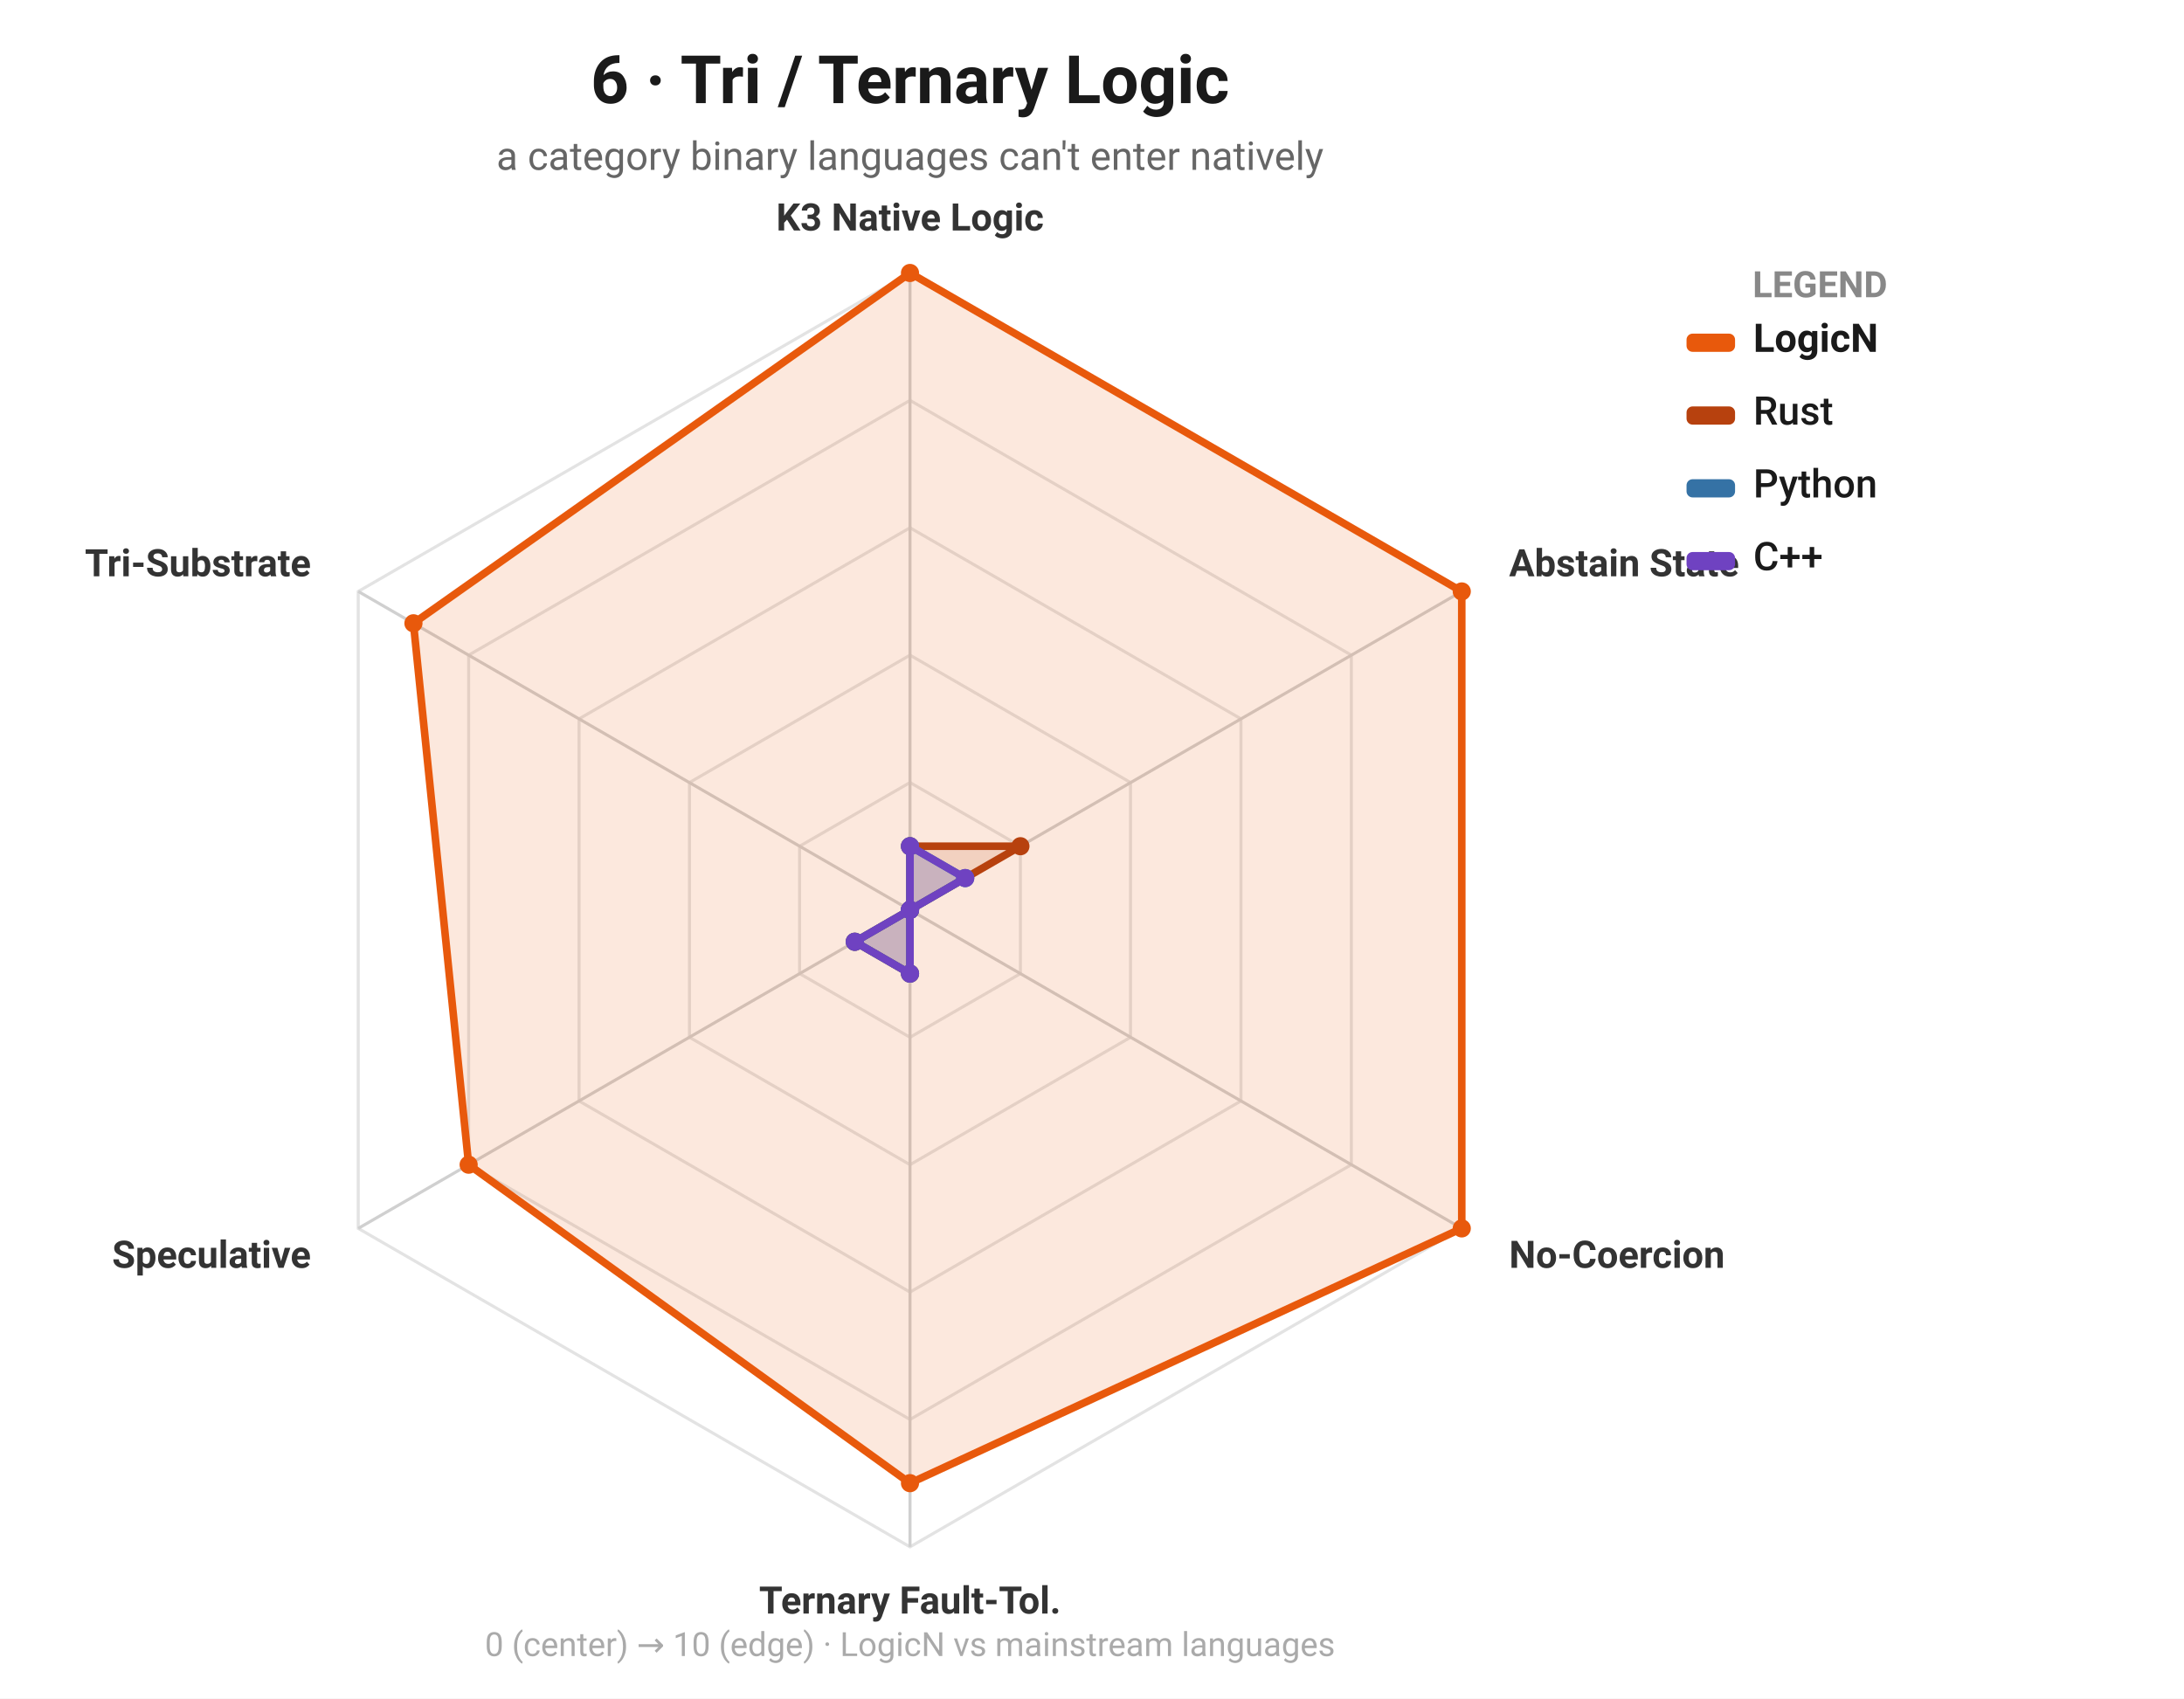
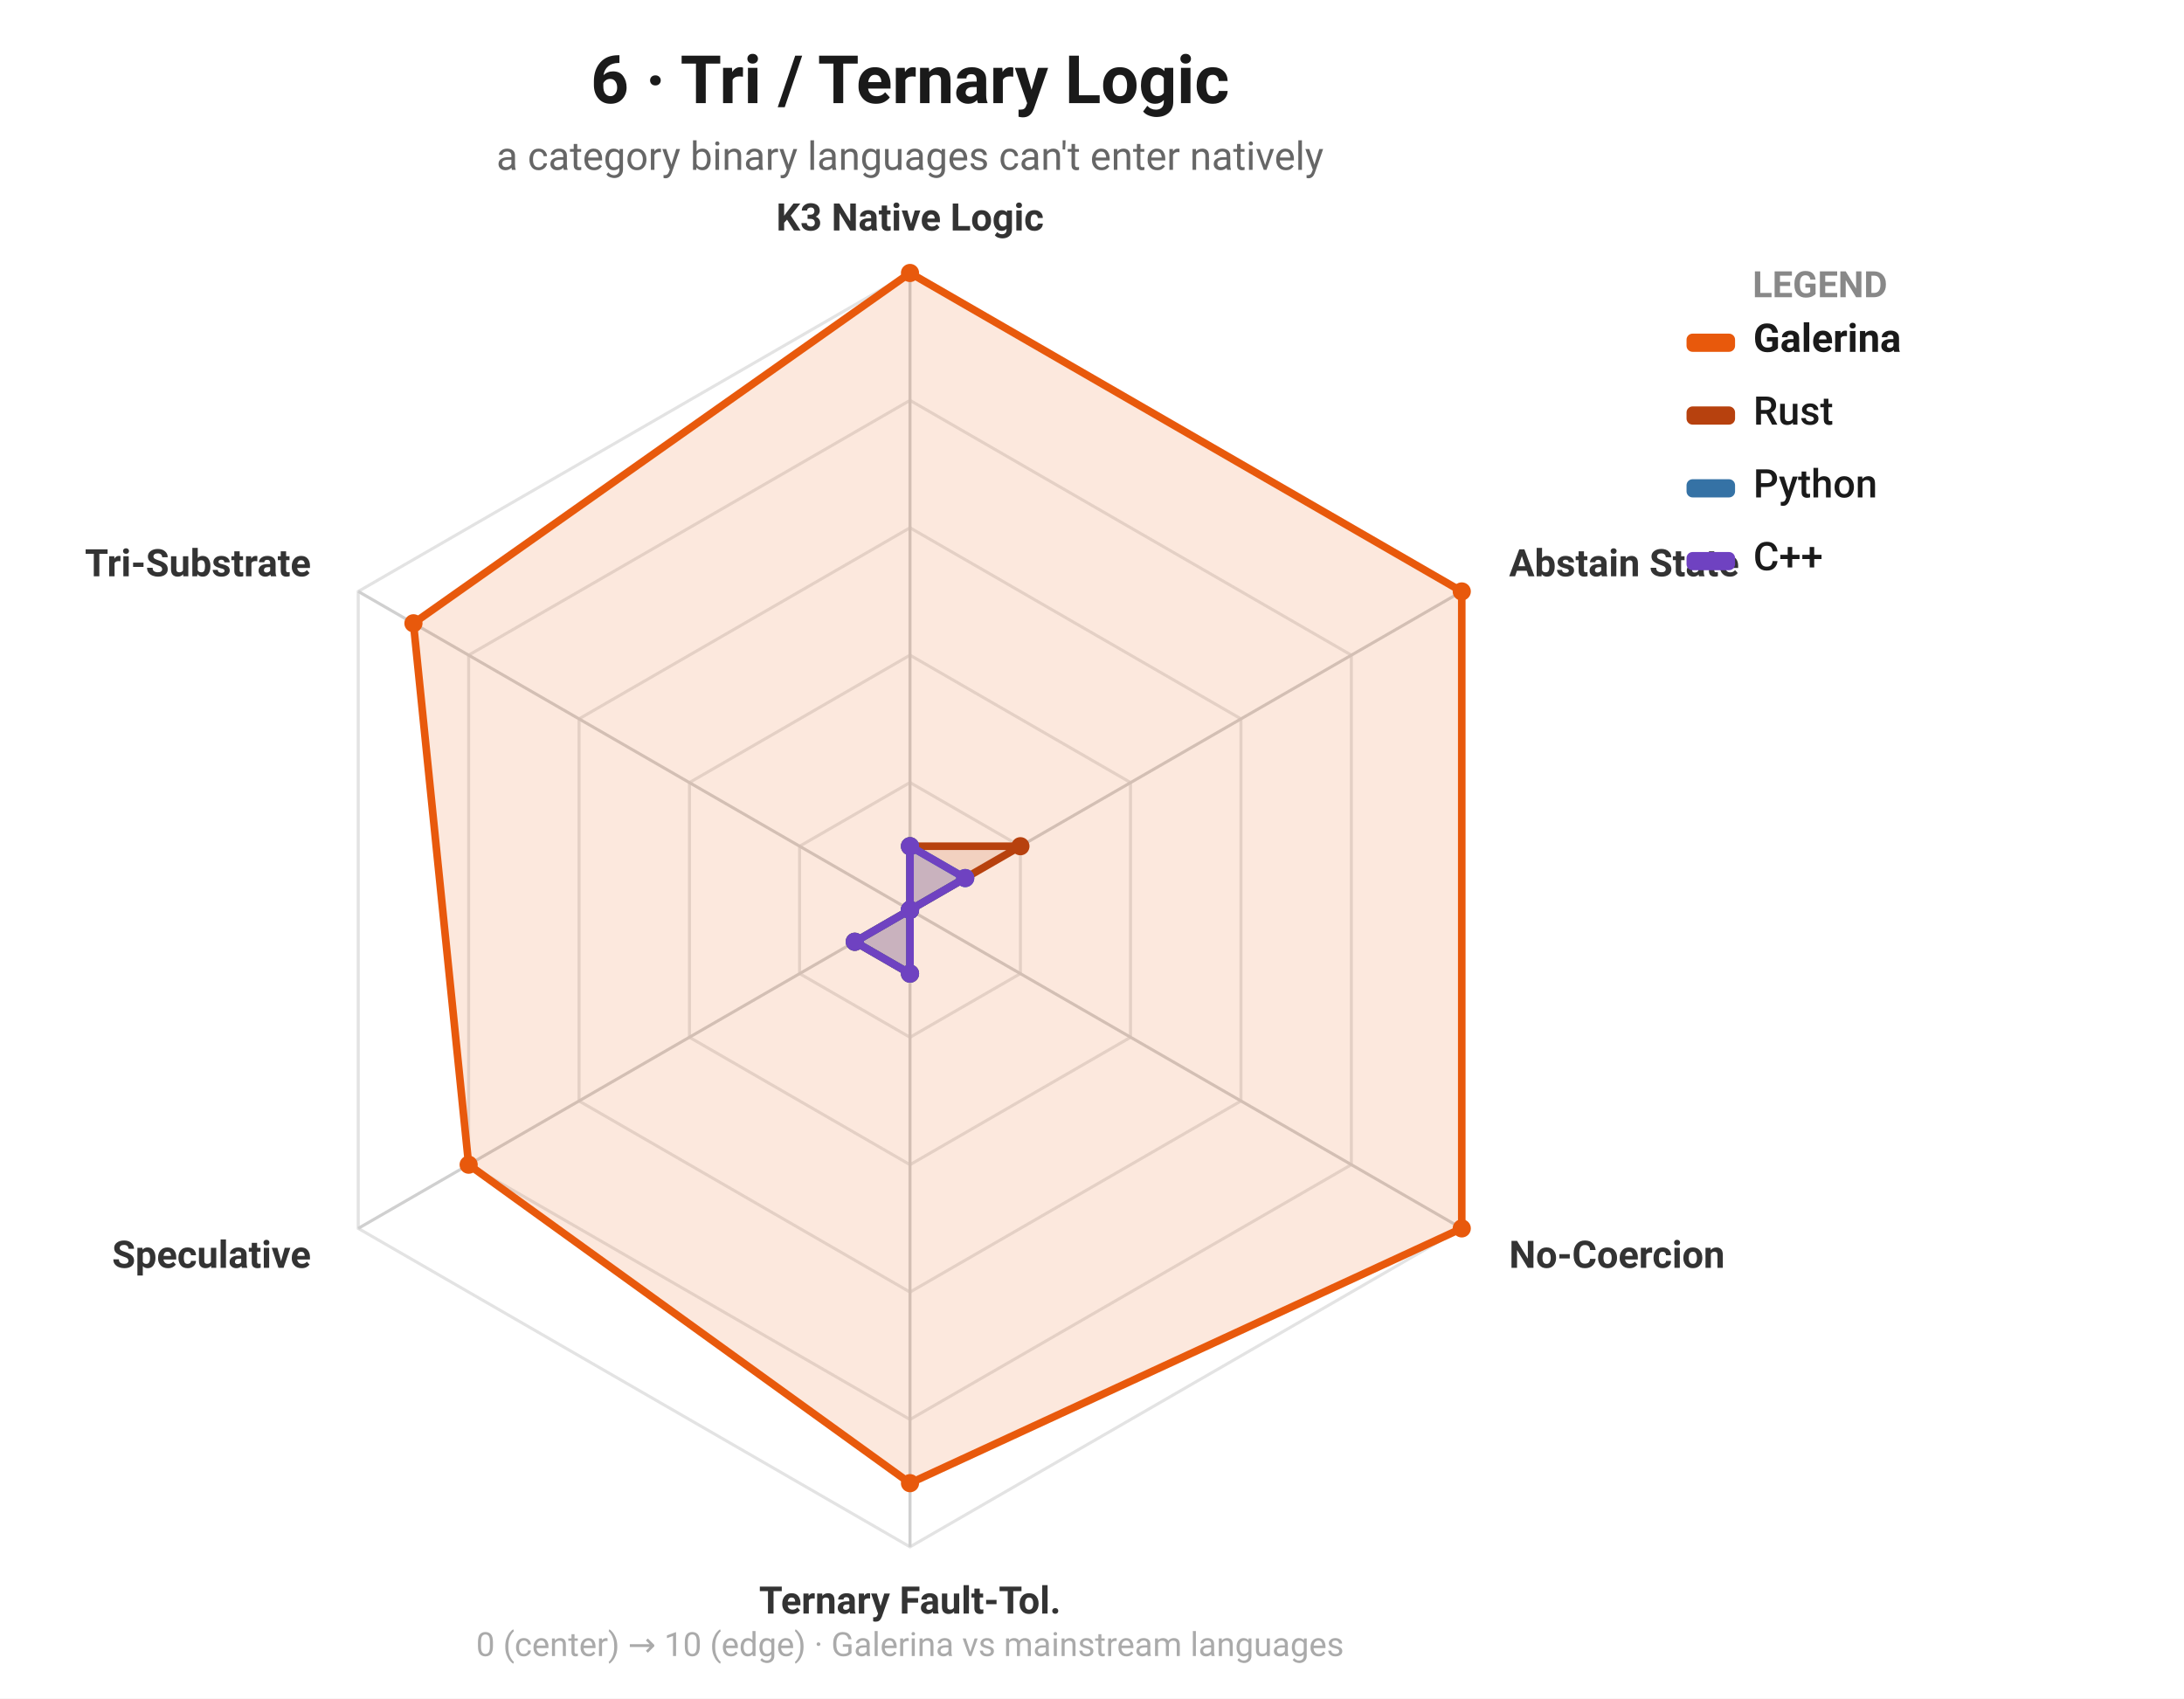
<svg xmlns="http://www.w3.org/2000/svg" viewBox="0 0 720 560" font-family="system-ui,Segoe UI,Roboto,sans-serif">
  <rect width="720" height="560" fill="#ffffff" />
  <text x="300" y="34" text-anchor="middle" font-size="22" font-weight="700" fill="#1a1a1a">6 · Tri / Ternary Logic</text>
  <text x="300" y="56" text-anchor="middle" font-size="13" fill="#666">a category binary languages can't enter natively</text>
  <polygon points="300.0,258.0 336.4,279.0 336.4,321.0 300.0,342.0 263.6,321.0 263.6,279.0" fill="none" stroke="#e3e3e3" stroke-width="1" />
  <polygon points="300.0,216.0 372.7,258.0 372.7,342.0 300.0,384.0 227.3,342.0 227.3,258.0" fill="none" stroke="#e3e3e3" stroke-width="1" />
  <polygon points="300.0,174.0 409.1,237.0 409.1,363.0 300.0,426.0 190.9,363.0 190.9,237.0" fill="none" stroke="#e3e3e3" stroke-width="1" />
  <polygon points="300.0,132.0 445.5,216.0 445.5,384.0 300.0,468.0 154.5,384.0 154.5,216.0" fill="none" stroke="#e3e3e3" stroke-width="1" />
  <polygon points="300.0,90.0 481.9,195.0 481.9,405.0 300.0,510.0 118.1,405.0 118.1,195.0" fill="none" stroke="#e3e3e3" stroke-width="1" />
  <line x1="300" y1="300" x2="300.0" y2="90.0" stroke="#d0d0d0" stroke-width="1" />
  <text x="300.0" y="76.0" text-anchor="middle" font-size="12.5" font-weight="600" fill="#333">K3 Native Logic</text>
  <line x1="300" y1="300" x2="481.9" y2="195.0" stroke="#d0d0d0" stroke-width="1" />
  <text x="497.5" y="190.0" text-anchor="start" font-size="12.5" font-weight="600" fill="#333">Abstain State</text>
  <line x1="300" y1="300" x2="481.9" y2="405.0" stroke="#d0d0d0" stroke-width="1" />
  <text x="497.5" y="418.0" text-anchor="start" font-size="12.5" font-weight="600" fill="#333">No-Coercion</text>
  <line x1="300" y1="300" x2="300.0" y2="510.0" stroke="#d0d0d0" stroke-width="1" />
  <text x="300.0" y="532.0" text-anchor="middle" font-size="12.5" font-weight="600" fill="#333">Ternary Fault-Tol.</text>
  <line x1="300" y1="300" x2="118.1" y2="405.0" stroke="#d0d0d0" stroke-width="1" />
  <text x="102.5" y="418.0" text-anchor="end" font-size="12.5" font-weight="600" fill="#333">Speculative</text>
  <line x1="300" y1="300" x2="118.1" y2="195.0" stroke="#d0d0d0" stroke-width="1" />
  <text x="102.5" y="190.0" text-anchor="end" font-size="12.5" font-weight="600" fill="#333">Tri-Substrate</text>
  <polygon points="300.0,90.0 481.9,195.0 481.9,405.0 300.0,489.0 154.5,384.0 136.3,205.5" fill="#e8590c" fill-opacity="0.14" stroke="#e8590c" stroke-width="2.5" stroke-linejoin="round" />
  <circle cx="300.0" cy="90.0" r="3" fill="#e8590c" />
  <circle cx="481.9" cy="195.0" r="3" fill="#e8590c" />
  <circle cx="481.9" cy="405.0" r="3" fill="#e8590c" />
  <circle cx="300.0" cy="489.0" r="3" fill="#e8590c" />
  <circle cx="154.5" cy="384.0" r="3" fill="#e8590c" />
  <circle cx="136.3" cy="205.5" r="3" fill="#e8590c" />
  <polygon points="300.0,279.0 336.4,279.0 300.0,300.0 300.0,321.0 281.8,310.5 300.0,300.0" fill="#b7410e" fill-opacity="0.14" stroke="#b7410e" stroke-width="2.5" stroke-linejoin="round" />
  <circle cx="300.0" cy="279.0" r="3" fill="#b7410e" />
  <circle cx="336.4" cy="279.0" r="3" fill="#b7410e" />
  <circle cx="300.0" cy="300.0" r="3" fill="#b7410e" />
  <circle cx="300.0" cy="321.0" r="3" fill="#b7410e" />
  <circle cx="281.8" cy="310.5" r="3" fill="#b7410e" />
  <circle cx="300.0" cy="300.0" r="3" fill="#b7410e" />
  <polygon points="300.0,279.0 318.2,289.5 300.0,300.0 300.0,321.0 281.8,310.5 300.0,300.0" fill="#3572a5" fill-opacity="0.14" stroke="#3572a5" stroke-width="2.5" stroke-linejoin="round" />
  <circle cx="300.0" cy="279.0" r="3" fill="#3572a5" />
  <circle cx="318.2" cy="289.5" r="3" fill="#3572a5" />
  <circle cx="300.0" cy="300.0" r="3" fill="#3572a5" />
  <circle cx="300.0" cy="321.0" r="3" fill="#3572a5" />
  <circle cx="281.8" cy="310.5" r="3" fill="#3572a5" />
  <circle cx="300.0" cy="300.0" r="3" fill="#3572a5" />
  <polygon points="300.0,279.0 318.2,289.5 300.0,300.0 300.0,321.0 281.8,310.5 300.0,300.0" fill="#6f42c1" fill-opacity="0.14" stroke="#6f42c1" stroke-width="2.5" stroke-linejoin="round" />
  <circle cx="300.0" cy="279.0" r="3" fill="#6f42c1" />
  <circle cx="318.2" cy="289.5" r="3" fill="#6f42c1" />
  <circle cx="300.0" cy="300.0" r="3" fill="#6f42c1" />
  <circle cx="300.0" cy="321.0" r="3" fill="#6f42c1" />
  <circle cx="281.8" cy="310.5" r="3" fill="#6f42c1" />
  <circle cx="300.0" cy="300.0" r="3" fill="#6f42c1" />
  <text x="600" y="98" text-anchor="middle" font-size="12" font-weight="700" fill="#888">LEGEND</text>
  <rect x="556" y="110" width="16" height="6" rx="2" fill="#e8590c" />
-   <text x="578" y="116" font-size="13" font-weight="700" fill="#1a1a1a">LogicN</text>
+   <text x="578" y="116" font-size="13" font-weight="700" fill="#1a1a1a">Galerina</text>
  <rect x="556" y="134" width="16" height="6" rx="2" fill="#b7410e" />
  <text x="578" y="140" font-size="13" font-weight="500" fill="#1a1a1a">Rust</text>
  <rect x="556" y="158" width="16" height="6" rx="2" fill="#3572a5" />
  <text x="578" y="164" font-size="13" font-weight="500" fill="#1a1a1a">Python</text>
  <rect x="556" y="182" width="16" height="6" rx="2" fill="#6f42c1" />
  <text x="578" y="188" font-size="13" font-weight="500" fill="#1a1a1a">C++</text>
-   <text x="300" y="546" text-anchor="middle" font-size="11" fill="#aaa">0 (center) → 10 (edge) · LogicN vs mainstream languages</text>
+   <text x="300" y="546" text-anchor="middle" font-size="11" fill="#aaa">0 (center) → 10 (edge) · Galerina vs mainstream languages</text>
</svg>
